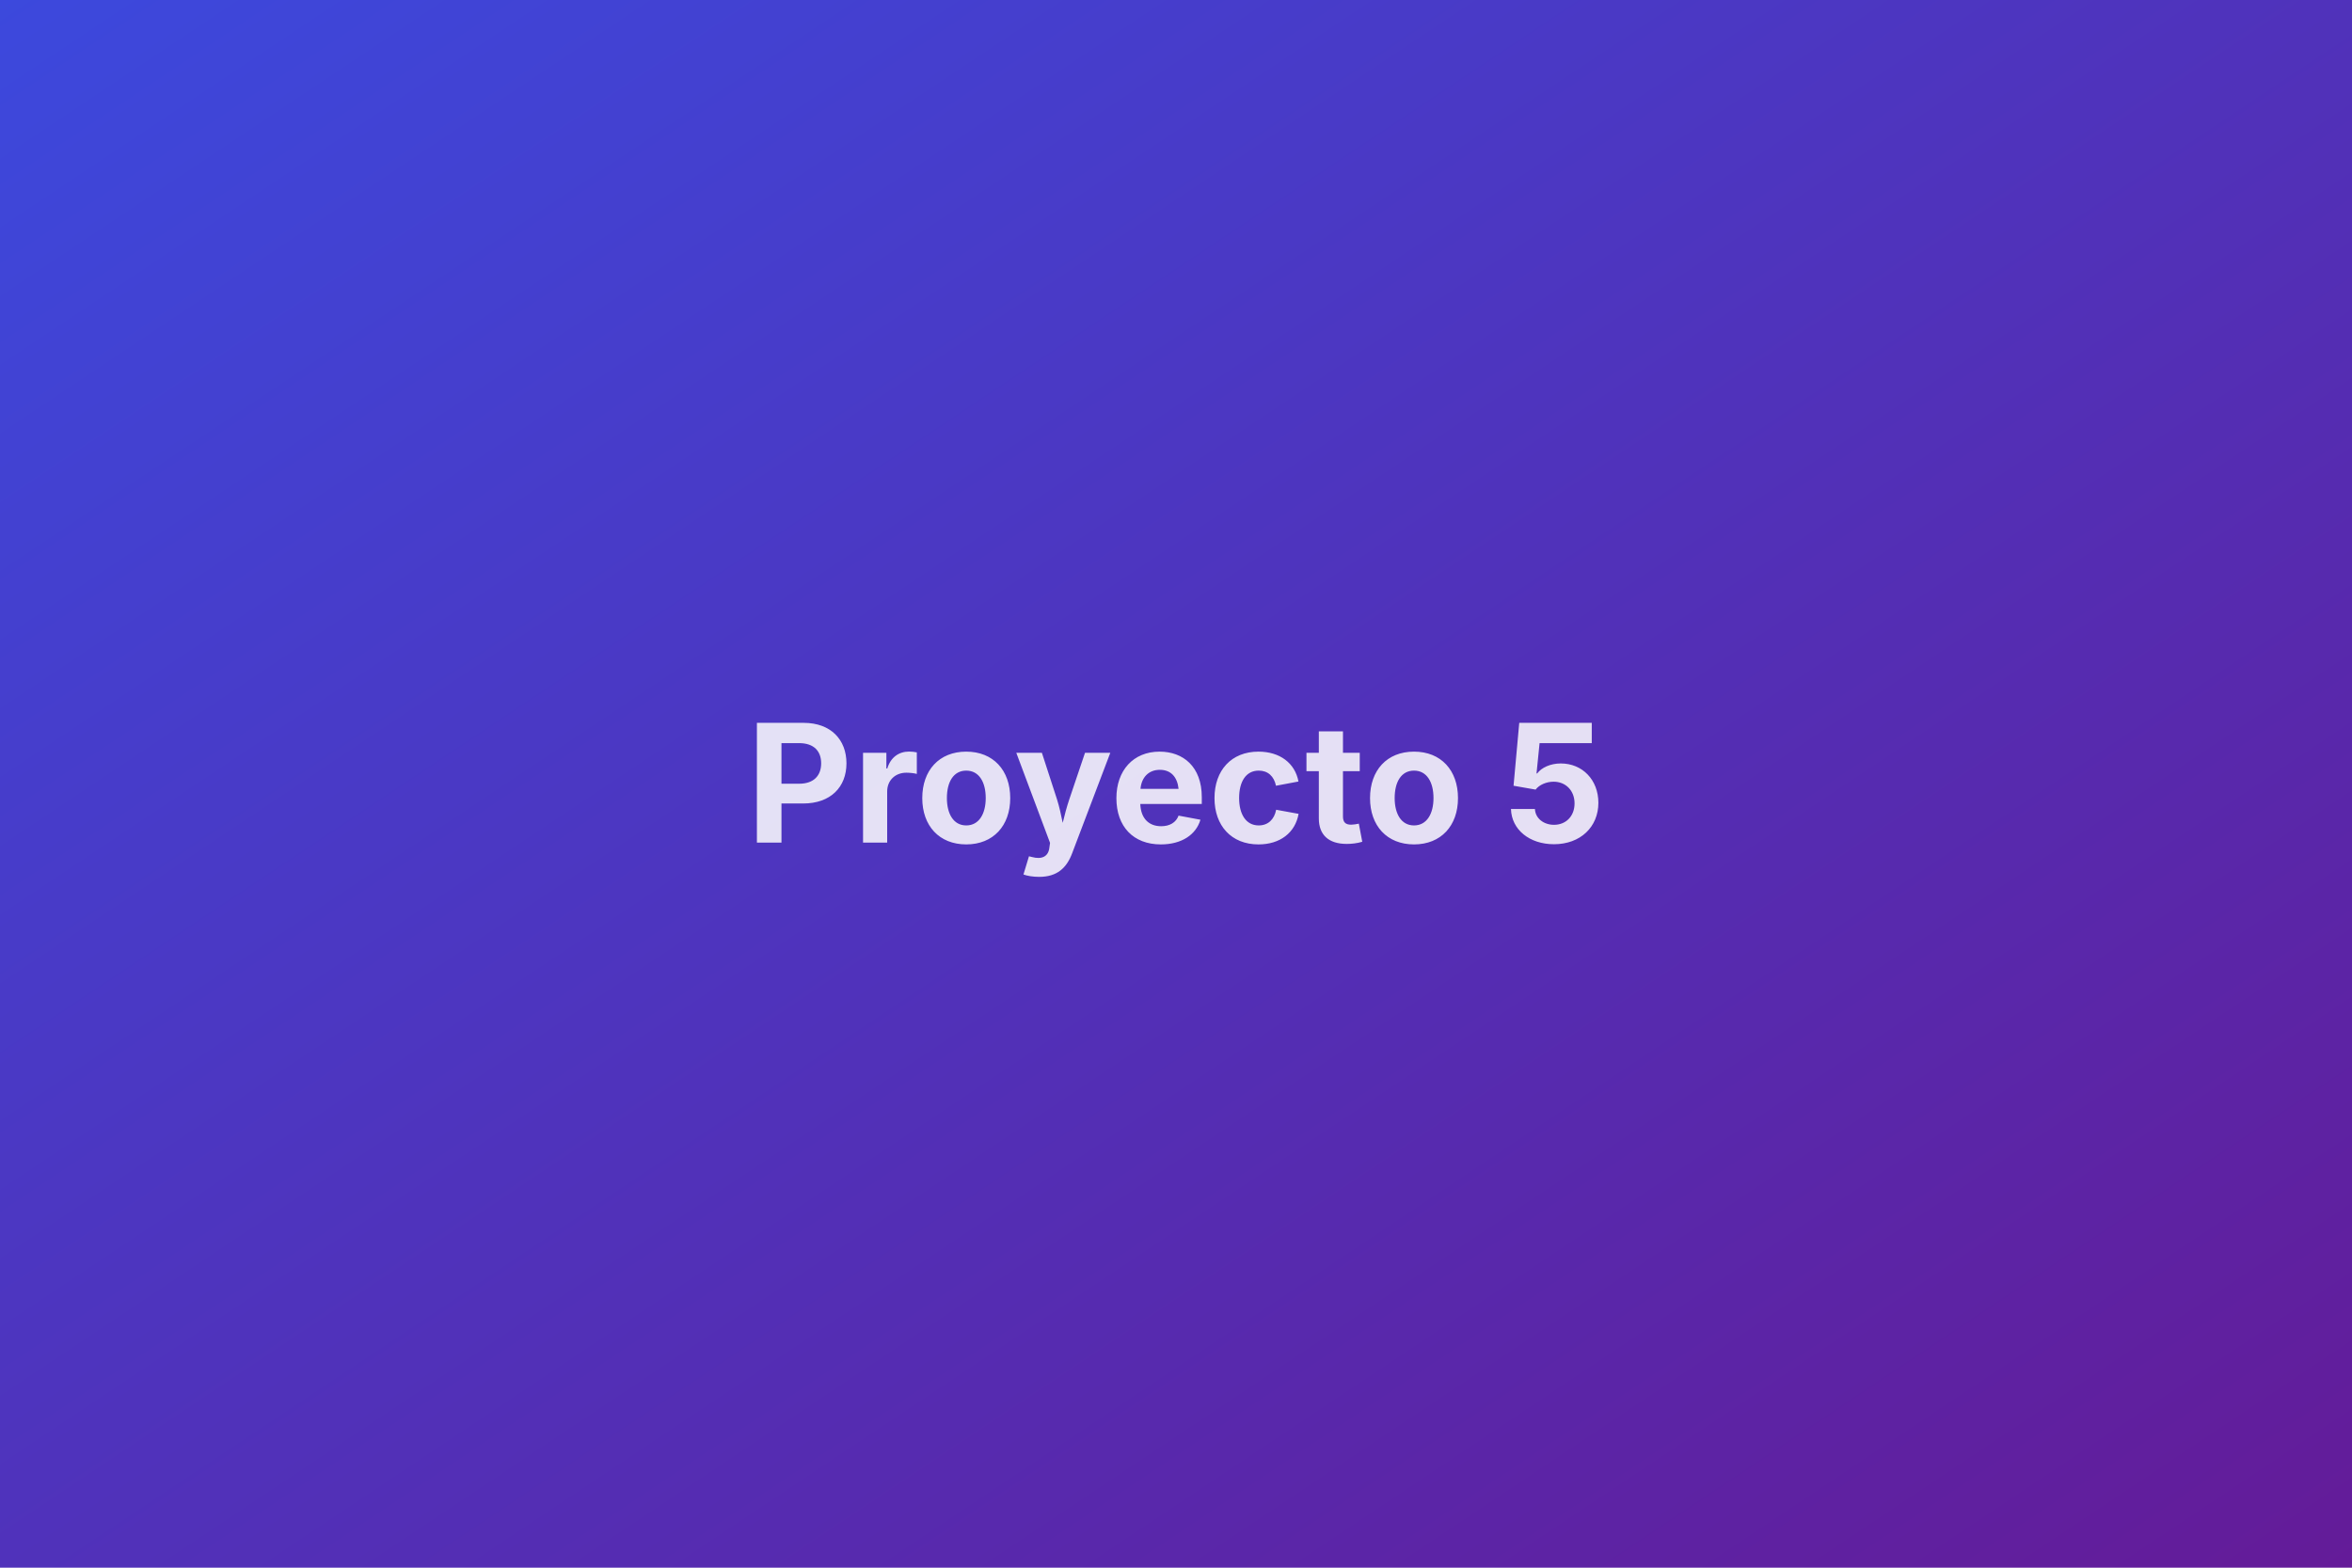
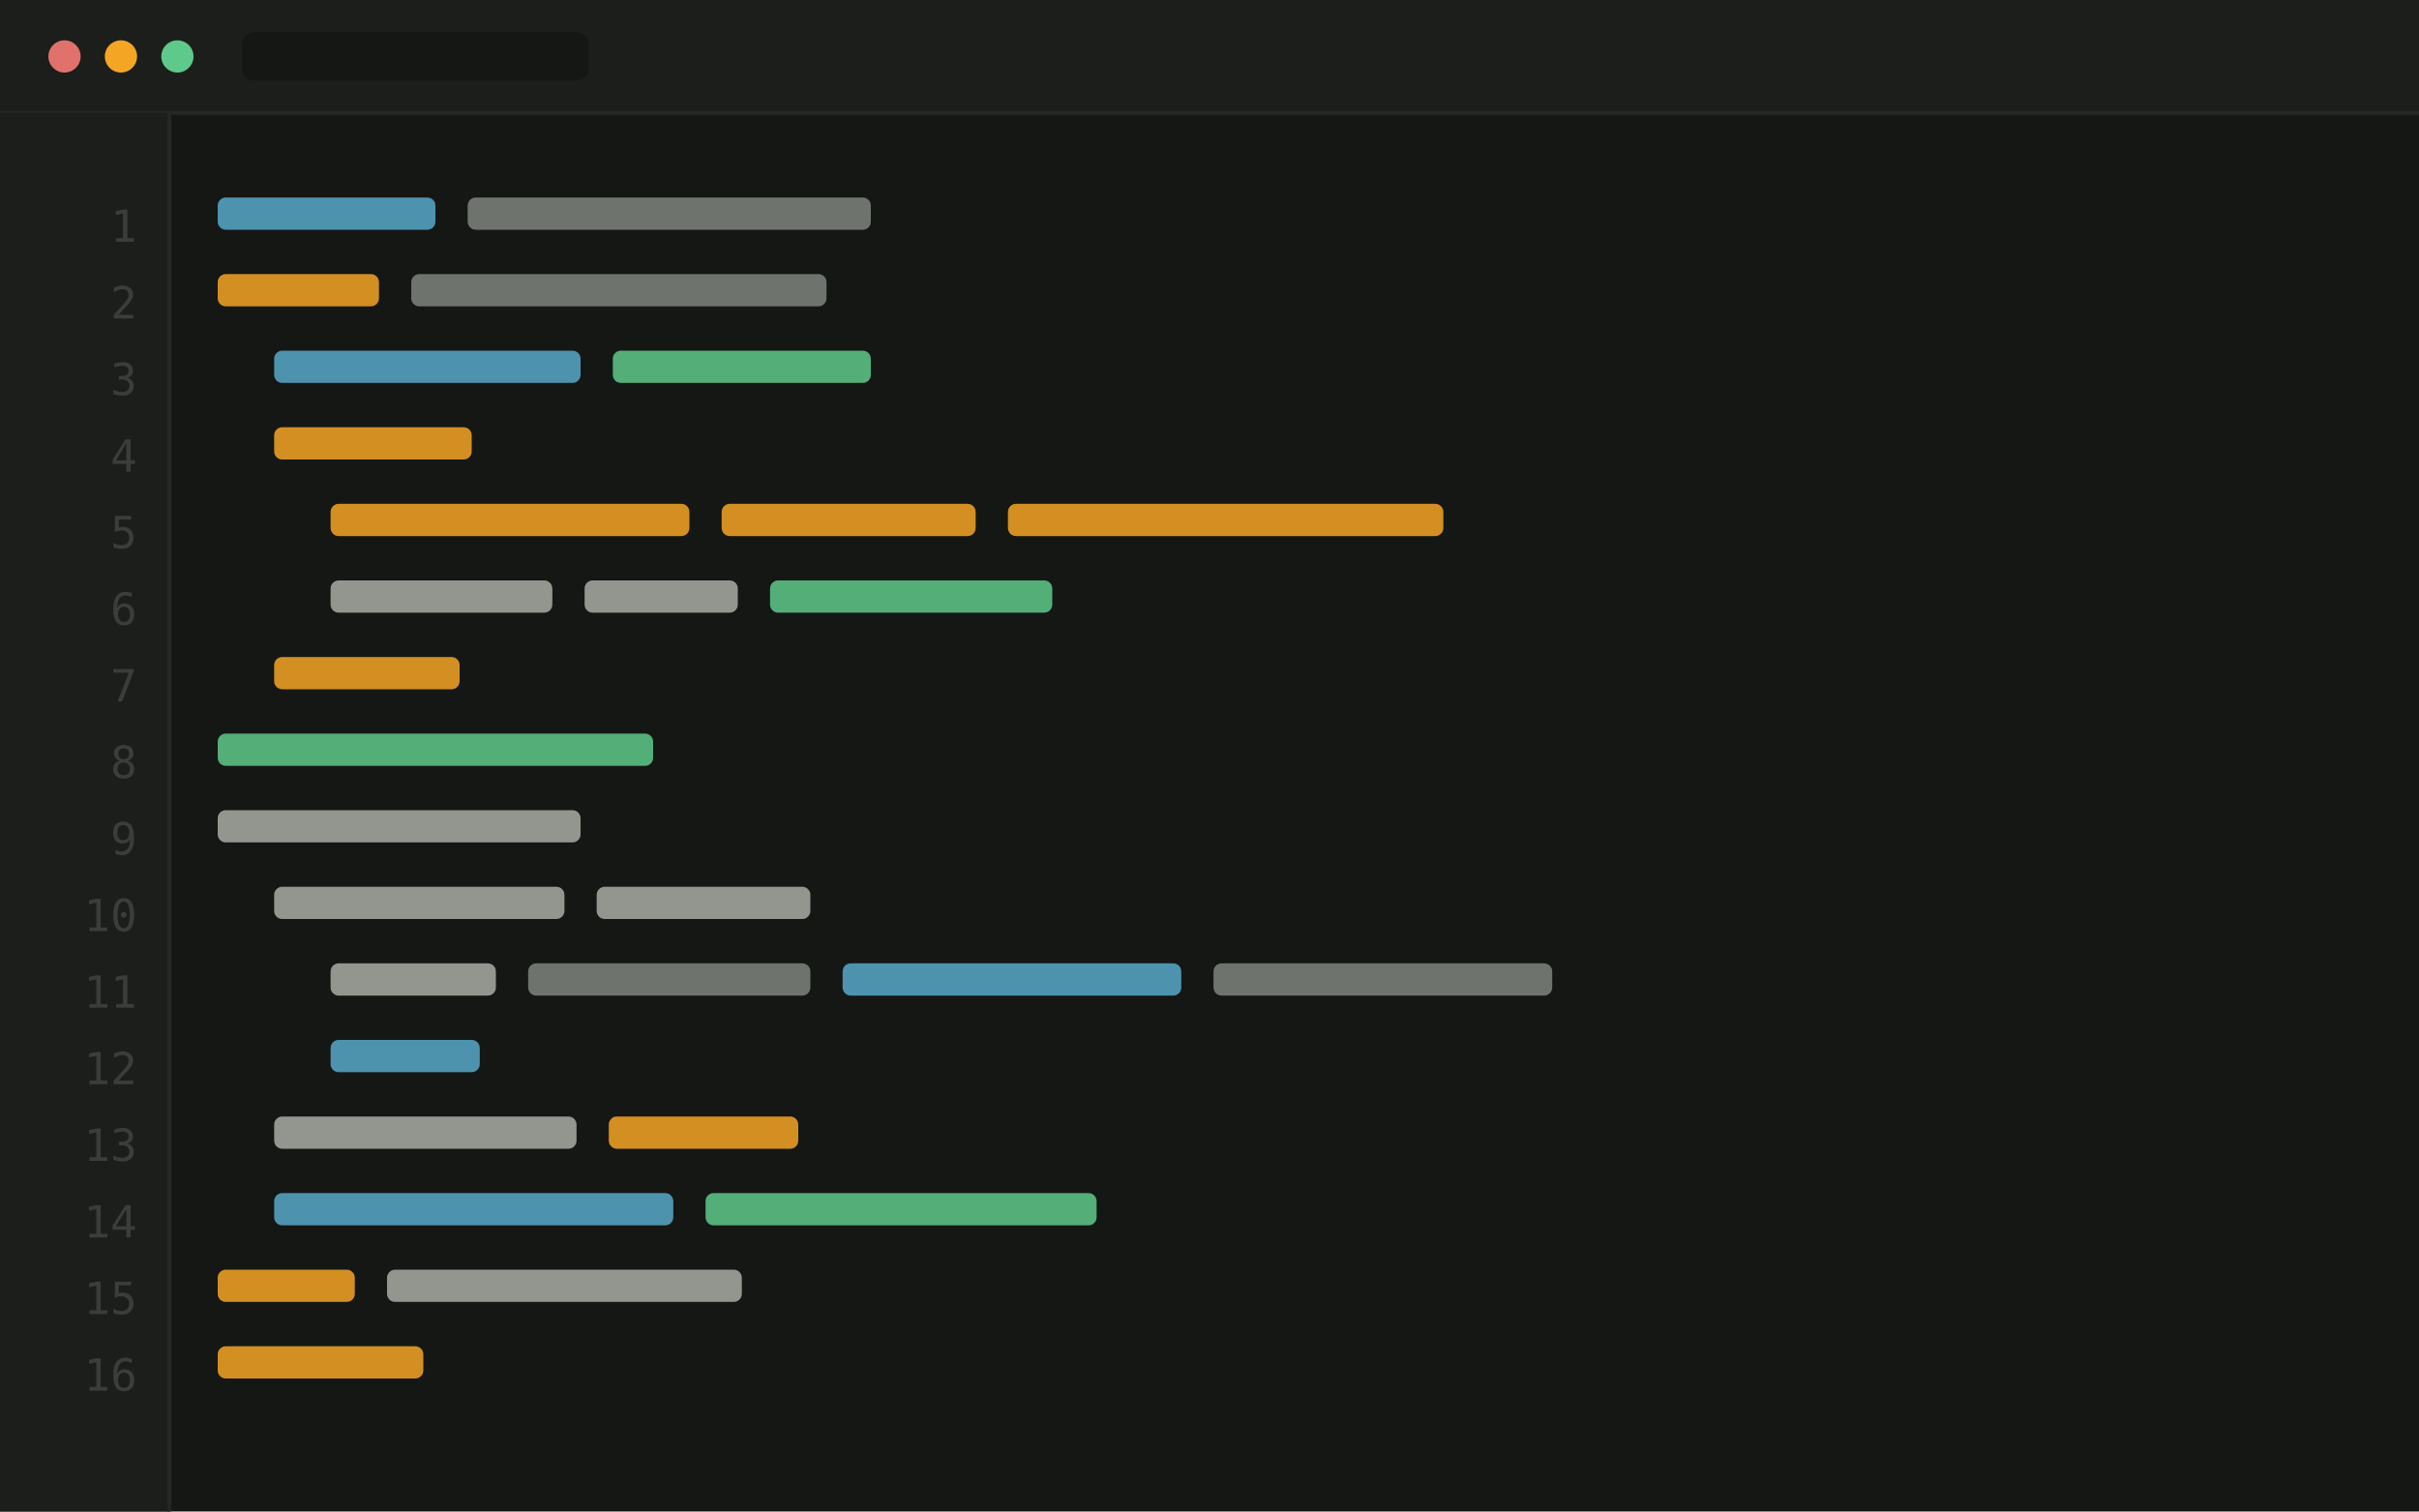
- <svg xmlns="http://www.w3.org/2000/svg" viewBox="0 0 600 400" role="img" aria-label="Vista previa del proyecto 5">
-   <defs>
-     <linearGradient id="g5" x1="0" y1="0" x2="1" y2="1">
-       <stop offset="0%" stop-color="hsl(235 70% 55%)" />
-       <stop offset="100%" stop-color="hsl(275 70% 35%)" />
-     </linearGradient>
-   </defs>
-   <rect width="600" height="400" fill="url(#g5)" />
-   <text x="300" y="215" font-family="Inter, system-ui, sans-serif" font-size="42" font-weight="700" fill="rgba(255,255,255,.85)" text-anchor="middle">Proyecto 5</text>
+ <svg xmlns="http://www.w3.org/2000/svg" viewBox="0 0 600 375" width="600" height="375" role="img" aria-label="Vista de código del proyecto 5">
+   <rect width="600" height="375" fill="#151715" />
+   <rect x="0" y="0" width="600" height="28" fill="#1b1e1b" />
+   <line x1="0" y1="28" x2="600" y2="28" stroke="#242724" />
+   <circle cx="16" cy="14" r="4" fill="#e0716c" />
+   <circle cx="30" cy="14" r="4" fill="#f5a524" />
+   <circle cx="44" cy="14" r="4" fill="#5ec98a" />
+   <rect x="60" y="8" width="86" height="12" rx="3" fill="#151715" />
+   <rect x="0" y="28" width="42" height="347" fill="#1b1e1b" />
+   <line x1="42" y1="28" x2="42" y2="375" stroke="#242724" />
+   <text x="34" y="60" font-family="monospace" font-size="11" fill="#3a3e39" text-anchor="end">1</text>
+   <rect x="54" y="49" width="54" height="8" rx="2" fill="#57a9c9" opacity="0.85" />
+   <rect x="116" y="49" width="100" height="8" rx="2" fill="#7e857c" opacity="0.85" />
+   <text x="34" y="79" font-family="monospace" font-size="11" fill="#3a3e39" text-anchor="end">2</text>
+   <rect x="54" y="68" width="40" height="8" rx="2" fill="#f5a524" opacity="0.85" />
+   <rect x="102" y="68" width="103" height="8" rx="2" fill="#7e857c" opacity="0.85" />
+   <text x="34" y="98" font-family="monospace" font-size="11" fill="#3a3e39" text-anchor="end">3</text>
+   <rect x="68" y="87" width="76" height="8" rx="2" fill="#57a9c9" opacity="0.85" />
+   <rect x="152" y="87" width="64" height="8" rx="2" fill="#5ec98a" opacity="0.85" />
+   <text x="34" y="117" font-family="monospace" font-size="11" fill="#3a3e39" text-anchor="end">4</text>
+   <rect x="68" y="106" width="49" height="8" rx="2" fill="#f5a524" opacity="0.85" />
+   <text x="34" y="136" font-family="monospace" font-size="11" fill="#3a3e39" text-anchor="end">5</text>
+   <rect x="82" y="125" width="89" height="8" rx="2" fill="#f5a524" opacity="0.85" />
+   <rect x="179" y="125" width="63" height="8" rx="2" fill="#f5a524" opacity="0.85" />
+   <rect x="250" y="125" width="108" height="8" rx="2" fill="#f5a524" opacity="0.85" />
+   <text x="34" y="155" font-family="monospace" font-size="11" fill="#3a3e39" text-anchor="end">6</text>
+   <rect x="82" y="144" width="55" height="8" rx="2" fill="#a8ada4" opacity="0.85" />
+   <rect x="145" y="144" width="38" height="8" rx="2" fill="#a8ada4" opacity="0.85" />
+   <rect x="191" y="144" width="70" height="8" rx="2" fill="#5ec98a" opacity="0.85" />
+   <text x="34" y="174" font-family="monospace" font-size="11" fill="#3a3e39" text-anchor="end">7</text>
+   <rect x="68" y="163" width="46" height="8" rx="2" fill="#f5a524" opacity="0.85" />
+   <text x="34" y="193" font-family="monospace" font-size="11" fill="#3a3e39" text-anchor="end">8</text>
+   <rect x="54" y="182" width="108" height="8" rx="2" fill="#5ec98a" opacity="0.85" />
+   <text x="34" y="212" font-family="monospace" font-size="11" fill="#3a3e39" text-anchor="end">9</text>
+   <rect x="54" y="201" width="90" height="8" rx="2" fill="#a8ada4" opacity="0.85" />
+   <text x="34" y="231" font-family="monospace" font-size="11" fill="#3a3e39" text-anchor="end">10</text>
+   <rect x="68" y="220" width="72" height="8" rx="2" fill="#a8ada4" opacity="0.85" />
+   <rect x="148" y="220" width="53" height="8" rx="2" fill="#a8ada4" opacity="0.85" />
+   <text x="34" y="250" font-family="monospace" font-size="11" fill="#3a3e39" text-anchor="end">11</text>
+   <rect x="82" y="239" width="41" height="8" rx="2" fill="#a8ada4" opacity="0.85" />
+   <rect x="131" y="239" width="70" height="8" rx="2" fill="#7e857c" opacity="0.85" />
+   <rect x="209" y="239" width="84" height="8" rx="2" fill="#57a9c9" opacity="0.85" />
+   <rect x="301" y="239" width="84" height="8" rx="2" fill="#7e857c" opacity="0.85" />
+   <text x="34" y="269" font-family="monospace" font-size="11" fill="#3a3e39" text-anchor="end">12</text>
+   <rect x="82" y="258" width="37" height="8" rx="2" fill="#57a9c9" opacity="0.85" />
+   <text x="34" y="288" font-family="monospace" font-size="11" fill="#3a3e39" text-anchor="end">13</text>
+   <rect x="68" y="277" width="75" height="8" rx="2" fill="#a8ada4" opacity="0.85" />
+   <rect x="151" y="277" width="47" height="8" rx="2" fill="#f5a524" opacity="0.85" />
+   <text x="34" y="307" font-family="monospace" font-size="11" fill="#3a3e39" text-anchor="end">14</text>
+   <rect x="68" y="296" width="99" height="8" rx="2" fill="#57a9c9" opacity="0.85" />
+   <rect x="175" y="296" width="97" height="8" rx="2" fill="#5ec98a" opacity="0.85" />
+   <text x="34" y="326" font-family="monospace" font-size="11" fill="#3a3e39" text-anchor="end">15</text>
+   <rect x="54" y="315" width="34" height="8" rx="2" fill="#f5a524" opacity="0.85" />
+   <rect x="96" y="315" width="88" height="8" rx="2" fill="#a8ada4" opacity="0.85" />
+   <text x="34" y="345" font-family="monospace" font-size="11" fill="#3a3e39" text-anchor="end">16</text>
+   <rect x="54" y="334" width="51" height="8" rx="2" fill="#f5a524" opacity="0.85" />
</svg>
